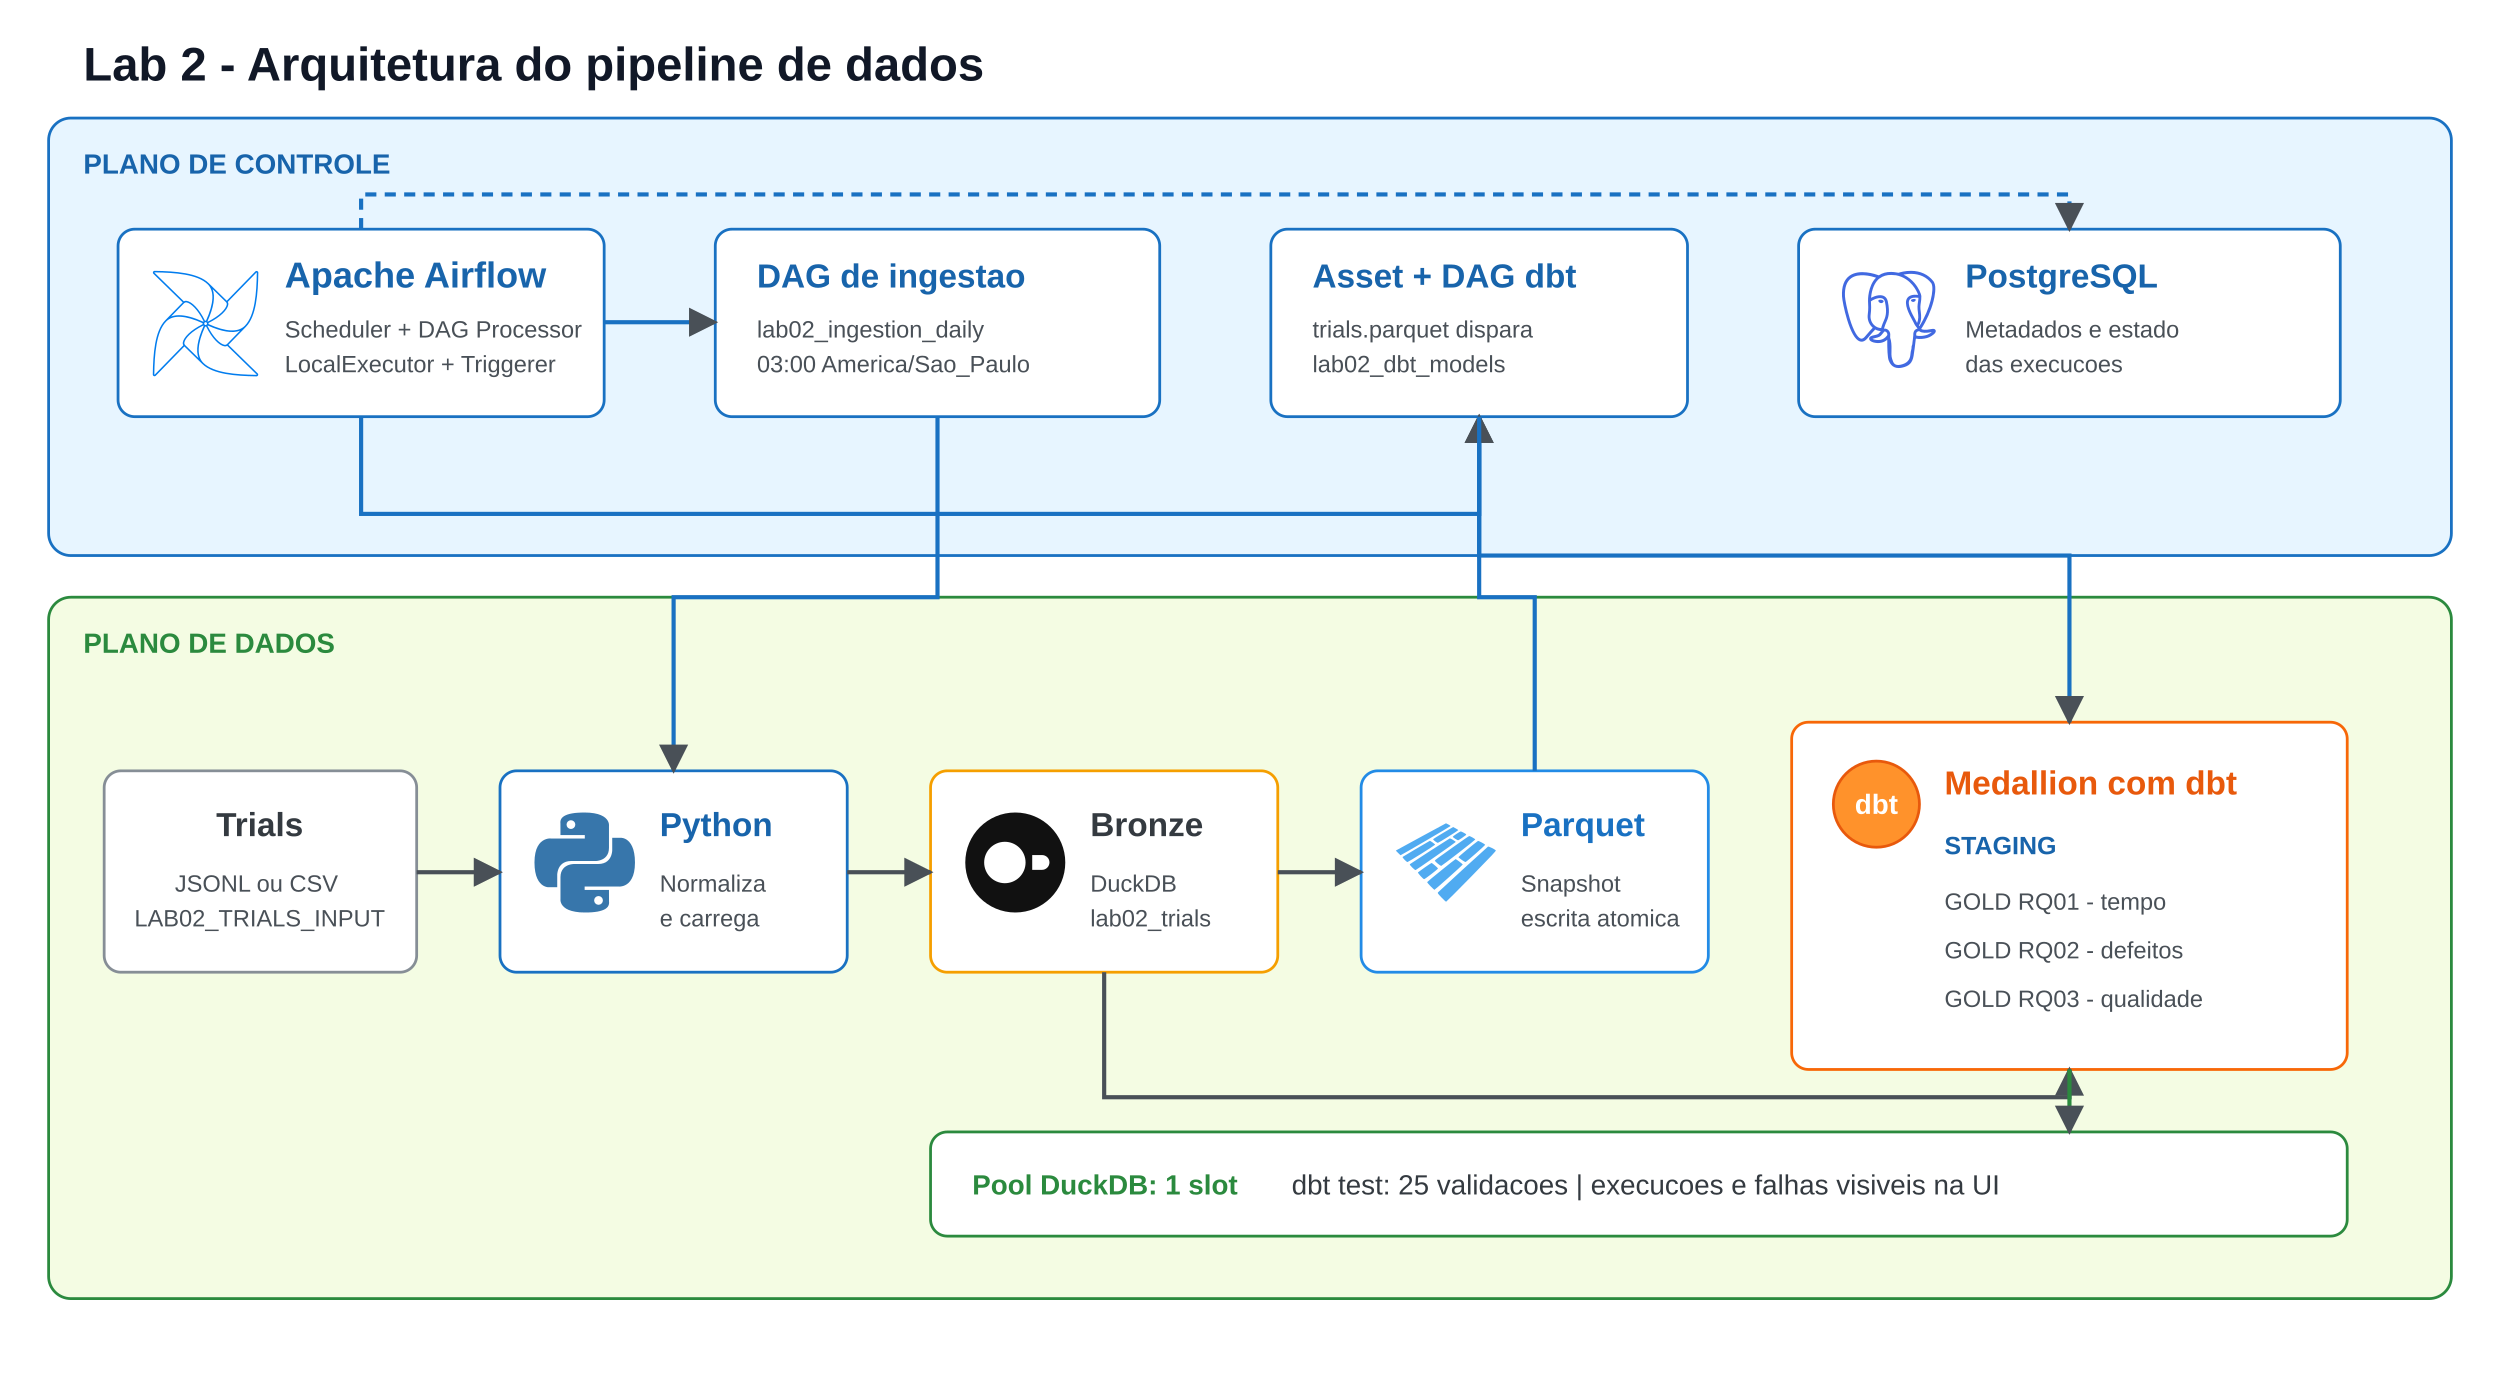
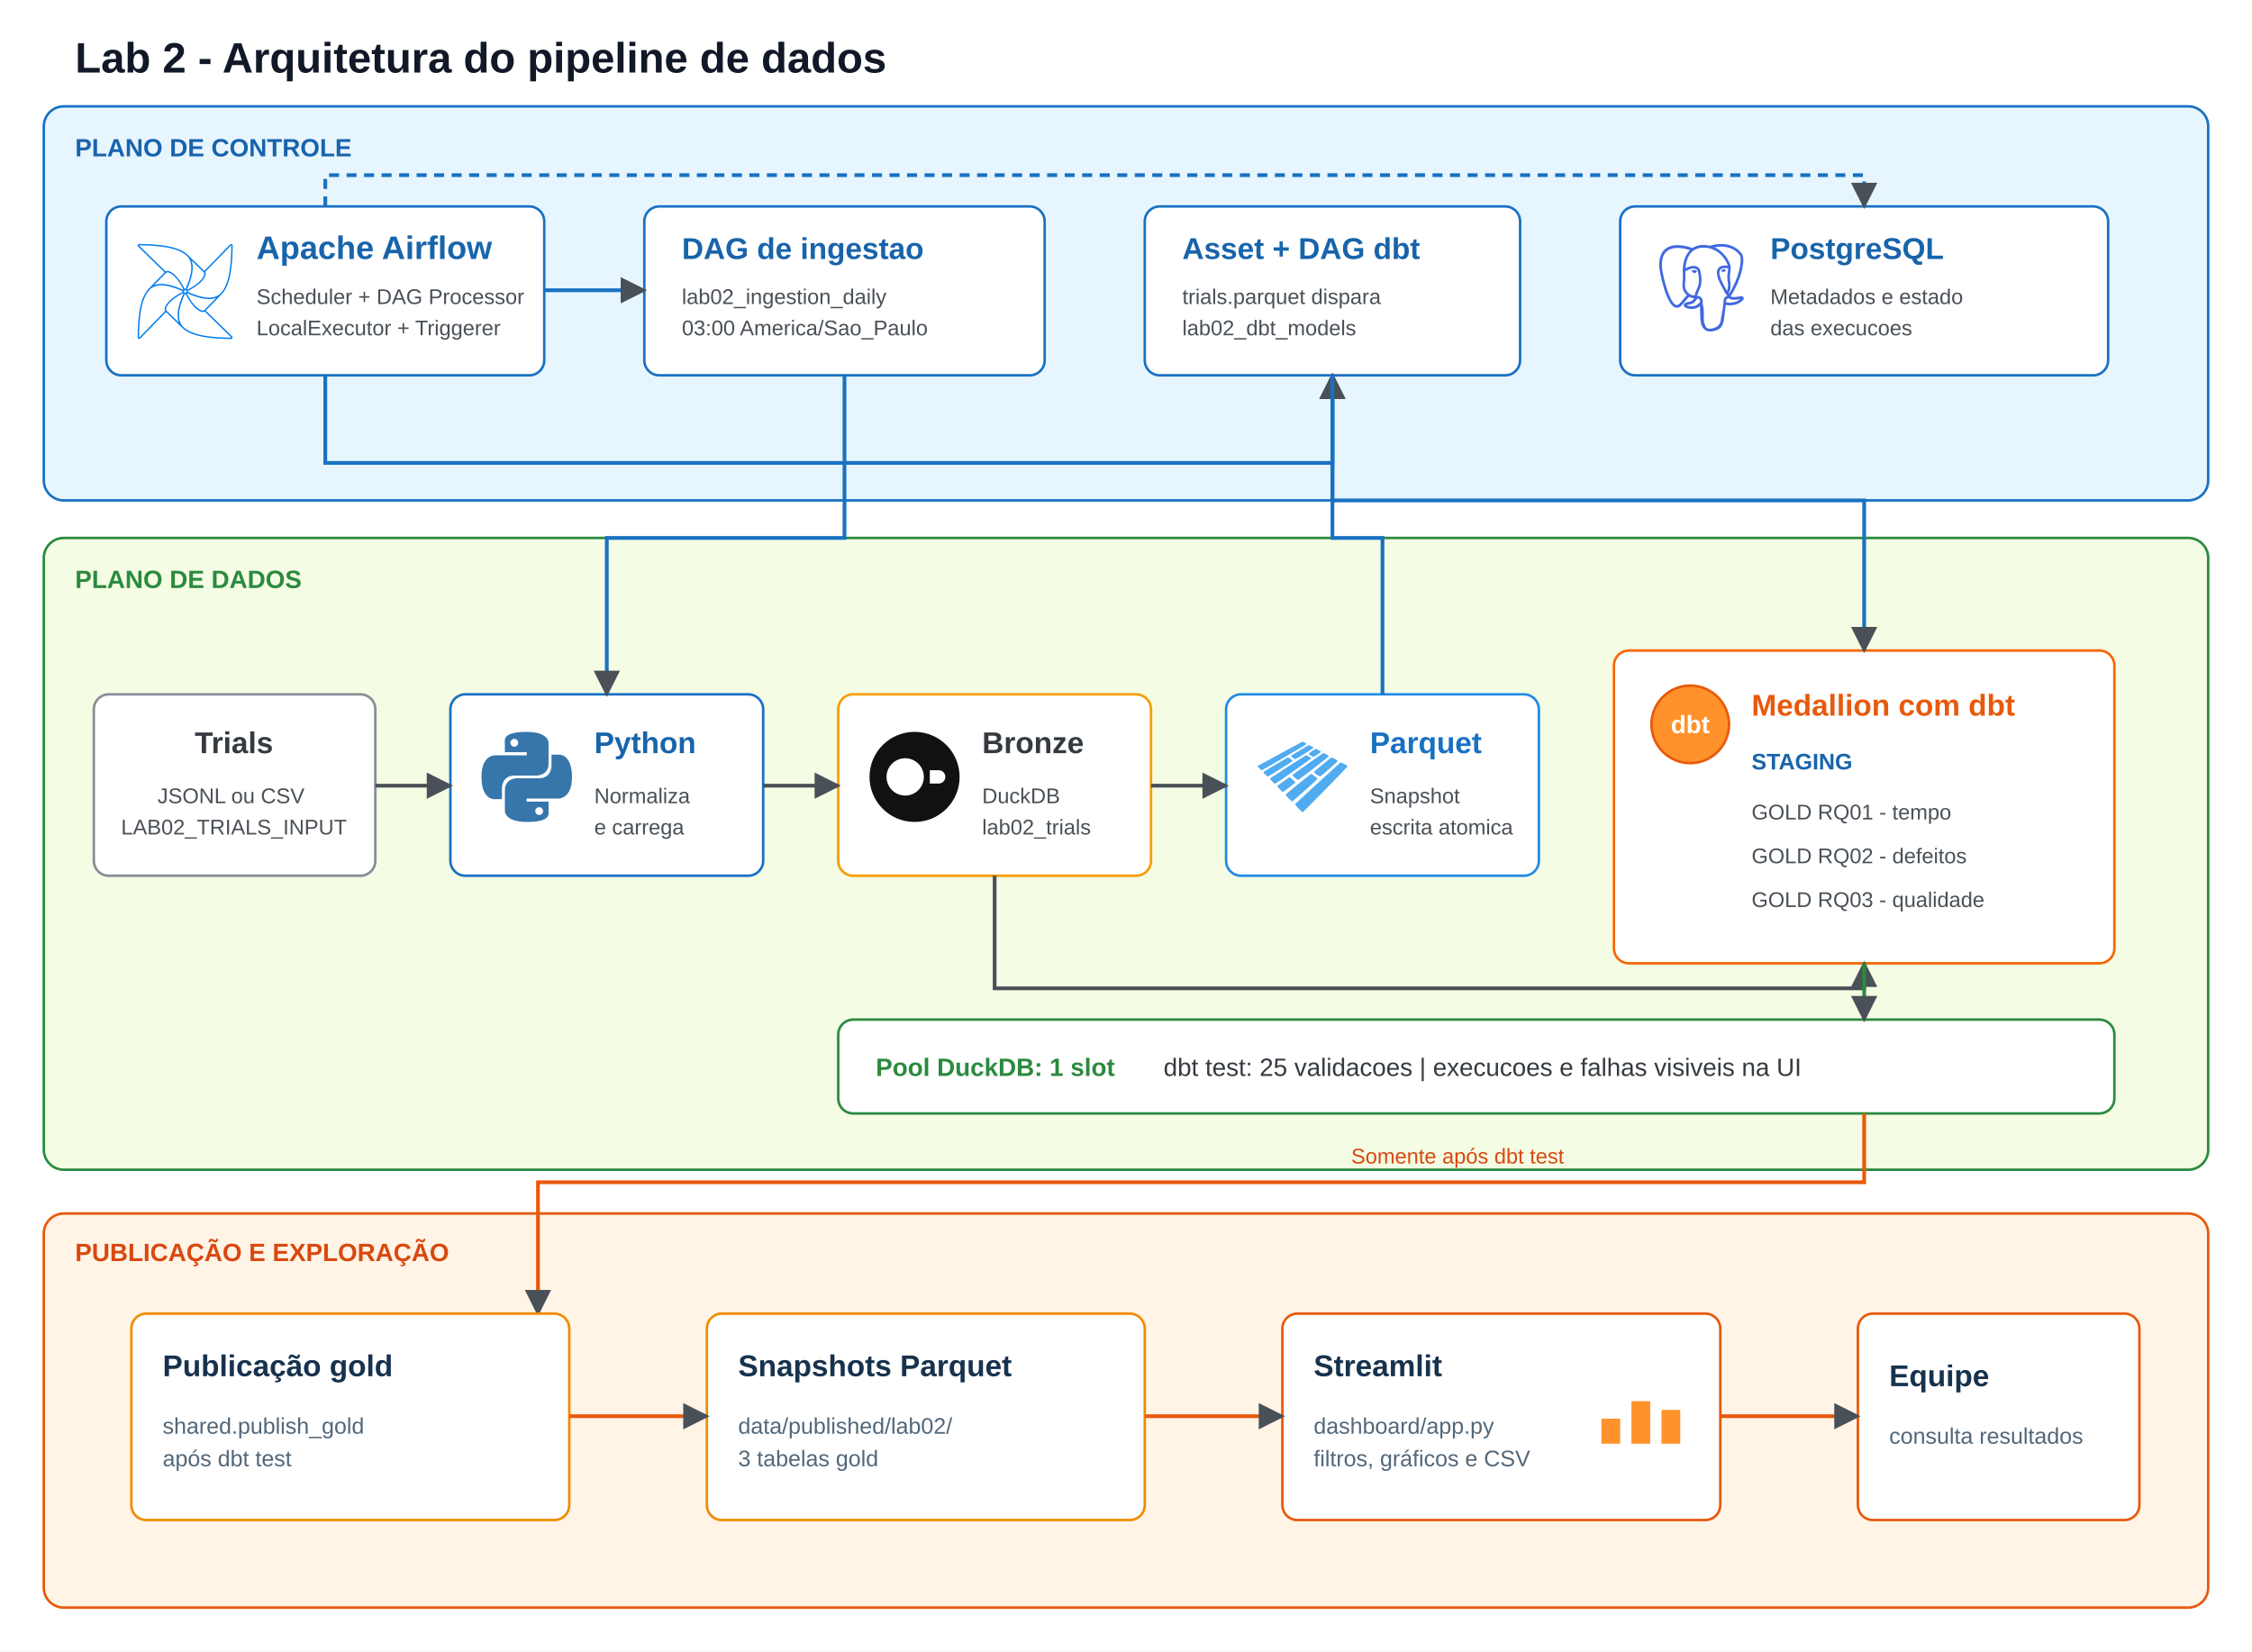
- <svg xmlns="http://www.w3.org/2000/svg" width="1800" height="990" viewBox="0 0 1800 990">
-   <rect width="1800" height="990" fill="#ffffff" />
+ <svg xmlns="http://www.w3.org/2000/svg" width="1800" height="1320" viewBox="0 0 1800 1320">
+   <rect width="1800" height="1320" fill="#ffffff" />
  <text x="60" y="58" font-family="Arial, sans-serif" font-size="34" font-weight="700" fill="#111827">Lab 2 - Arquitetura do pipeline de dados</text>
  <rect x="35" y="85" width="1730" height="315" rx="16" fill="#e7f5ff" stroke="#1971c2" stroke-width="2" />
  <rect x="35" y="430" width="1730" height="505" rx="16" fill="#f4fce3" stroke="#2b8a3e" stroke-width="2" />
  <text x="60" y="125" font-family="Arial, sans-serif" font-size="20" font-weight="700" fill="#1864ab">PLANO DE CONTROLE</text>
  <text x="60" y="470" font-family="Arial, sans-serif" font-size="20" font-weight="700" fill="#2b8a3e">PLANO DE DADOS</text>
  <defs>
    <marker id="arrow" viewBox="0 0 10 10" refX="9" refY="5" markerWidth="7" markerHeight="7" orient="auto-start-reverse">
      <path d="M 0 0 L 10 5 L 0 10 z" fill="#495057" />
    </marker>
  </defs>
  <g font-family="Arial, sans-serif">
    <rect x="85" y="165" width="350" height="135" rx="12" fill="#ffffff" stroke="#1971c2" stroke-width="2" />
    <rect x="515" y="165" width="320" height="135" rx="12" fill="#ffffff" stroke="#1971c2" stroke-width="2" />
    <rect x="915" y="165" width="300" height="135" rx="12" fill="#ffffff" stroke="#1971c2" stroke-width="2" />
    <rect x="1295" y="165" width="390" height="135" rx="12" fill="#ffffff" stroke="#1971c2" stroke-width="2" />
    <rect x="75" y="555" width="225" height="145" rx="12" fill="#ffffff" stroke="#868e96" stroke-width="2" />
    <rect x="360" y="555" width="250" height="145" rx="12" fill="#ffffff" stroke="#1971c2" stroke-width="2" />
    <rect x="670" y="555" width="250" height="145" rx="12" fill="#ffffff" stroke="#f59f00" stroke-width="2" />
    <rect x="980" y="555" width="250" height="145" rx="12" fill="#ffffff" stroke="#228be6" stroke-width="2" />
    <rect x="1290" y="520" width="400" height="250" rx="12" fill="#ffffff" stroke="#f76707" stroke-width="2" />
    <rect x="670" y="815" width="1020" height="75" rx="12" fill="#ffffff" stroke="#2b8a3e" stroke-width="2" />
    <line x1="435" y1="232" x2="515" y2="232" stroke="#1971c2" stroke-width="3" marker-end="url(#arrow)" />
    <line x1="300" y1="628" x2="360" y2="628" stroke="#495057" stroke-width="3" marker-end="url(#arrow)" />
    <line x1="610" y1="628" x2="670" y2="628" stroke="#495057" stroke-width="3" marker-end="url(#arrow)" />
    <line x1="920" y1="628" x2="980" y2="628" stroke="#495057" stroke-width="3" marker-end="url(#arrow)" />
    <path d="M260 165 V140 H1490 V165" fill="none" stroke="#1971c2" stroke-width="3" stroke-dasharray="8 6" marker-end="url(#arrow)" />
    <path d="M260 300 V370 H1065 V300" fill="none" stroke="#1971c2" stroke-width="3" marker-end="url(#arrow)" />
    <path d="M675 300 V430 H485 V555" fill="none" stroke="#1971c2" stroke-width="3" marker-end="url(#arrow)" />
    <path d="M1105 555 V430 H1065 V300" fill="none" stroke="#1971c2" stroke-width="3" marker-end="url(#arrow)" />
    <path d="M1065 300 V400 H1490 V520" fill="none" stroke="#1971c2" stroke-width="3" marker-end="url(#arrow)" />
    <path d="M795 700 V790 H1490 V770" fill="none" stroke="#495057" stroke-width="3" marker-end="url(#arrow)" />
    <line x1="1490" y1="770" x2="1490" y2="815" stroke="#2b8a3e" stroke-width="3" marker-end="url(#arrow)" />
    <svg x="110" y="195" width="76" height="76" viewBox="0 0 24 24" fill="#017CEE">
      <path d="M17.195 16.822l4.002-4.102C23.55 10.308 23.934 5.154 24 .43a.396.396 0 0 0-.246-.373.392.392 0 0 0-.437.09l-6.495 6.658-4.102-4.003C10.309.45 5.154.066.43 0H.423a.397.397 0 0 0-.277.683l6.658 6.494-4.003 4.103C.45 13.692.065 18.846 0 23.57a.398.398 0 0 0 .683.282l6.494-6.657 3.934 3.837.17.165c2.41 2.353 7.565 2.737 12.288 2.803h.006a.397.397 0 0 0 .277-.683l-6.657-6.495zm-.409-9.476c.04.115.05.24.031.344-.17.96-1.593 2.538-4.304 3.87a.597.597 0 0 0-.08-.079c1.432-3.155 1.828-5.61 1.175-7.322l3.058 2.984.12.203zm-.131 9.44a.73.73 0 0 1-.347.031c-.96-.171-2.537-1.594-3.87-4.307a.656.656 0 0 0 .08-.078l-.001.001c3.155 1.432 5.61 1.83 7.324 1.174l-2.969 3.043M23.568.392a.05.05 0 0 1 .052-.011c.018.006.03.024.029.043-.065 4.655-.437 9.726-2.703 12.05-1.53 1.565-4.326 1.419-8.283-.377.006-.037.021-.07.02-.108 0-.044-.017-.082-.026-.123 2.83-1.39 4.315-3.037 4.506-4.115.057-.322-.009-.542-.102-.688l6.507-6.67V.392zM.393.43A.045.045 0 0 1 .382.38C.39.36.403.343.425.35c4.655.065 9.727.438 12.05 2.703l.002.002c1.56 1.527 1.415 4.323-.379 8.28-.033-.005-.062-.02-.097-.02h-.008c-.045.001-.084.019-.126.027-1.39-2.83-3.037-4.314-4.115-4.506-.323-.057-.542.01-.688.103L.393.43zm11.94 11.563a.331.331 0 0 1-.327.335H12a.332.332 0 0 1-.004-.661c.172.016.333.144.335.326h.002zm-5.12 4.661a.722.722 0 0 1-.03-.345c.17-.96 1.595-2.54 4.309-3.873.013.016.019.035.033.05.013.012.03.017.044.028-1.434 3.158-1.83 5.613-1.177 7.326l-3.041-2.967m-.006-9.659a.735.735 0 0 1 .345-.031c.961.17 2.54 1.594 3.871 4.306a.597.597 0 0 0-.079.08c-2.167-.983-4.007-1.484-5.498-1.484-.68 0-1.289.103-1.825.308L7.128 7.35M.43 23.607c-.018.018-.038.015-.052.01-.019-.007-.028-.021-.028-.043.065-4.654.437-9.725 2.703-12.049 1.527-1.565 4.325-1.419 8.286.378-.006.035-.02.067-.02.104 0 .043.018.083.026.124-2.831 1.391-4.317 3.04-4.51 4.117-.057.322.01.542.103.688L.43 23.607zm23.144.042c-4.655-.065-9.726-.437-12.05-2.703l-.005-.006c-1.56-1.526-1.412-4.322.383-8.279.033.005.064.02.098.02h.009c.043 0 .08-.018.122-.027 1.39 2.832 3.036 4.317 4.115 4.51.083.014.16.021.23.021a.776.776 0 0 0 .45-.133l6.68 6.516c.02.02.016.04.01.052a.042.042 0 0 1-.042.029z" />
    </svg>
    <svg x="1325" y="195" width="70" height="70" viewBox="0 0 24 24" fill="#4169E1">
      <path d="M23.559 14.723a.527.527 0 0 0-.056-.119c-.139-.263-.477-.342-1.007-.232-1.653.341-2.293.131-2.526-.019 1.342-2.048 2.445-4.522 3.041-6.83.271-1.051.798-3.524.122-4.732a1.564 1.564 0 0 0-.151-.235C21.693.909 19.801.025 17.51.001c-1.495-.016-2.771.346-3.116.479a9.449 9.449 0 0 0-.516-.082 8.044 8.044 0 0 0-1.311-.128c-1.182-.018-2.204.264-3.05.841-.857-.321-4.789-1.645-7.222.079C.936 2.153.309 3.873.43 6.304c.041.818.507 3.334 1.242 5.744.46 1.506.939 2.702 1.433 3.582.553.994 1.126 1.593 1.714 1.79.447.149 1.133.144 1.858-.728.801-.964 1.59-1.826 1.945-2.207.435.235.906.362 1.39.377a.057.057 0 0 0 0.0.004 11.031 11.031 0 0 0-.247.305c-.339.43-.409.52-1.5.744-.31.064-1.134.234-1.146.811-.003.122.033.231.092.327.227.423.922.61 1.015.633 1.335.334 2.504.092 3.371-.679-.017 2.231.077 4.417.345 5.087.221.553.762 1.905 2.469 1.904.251 0 .526-.029.83-.094 1.782-.382 2.556-1.17 2.855-2.906.15-.871.402-2.875.539-4.101.017-.07.036-.121.057-.136.001-.001.07-.047.427.031a.367.367 0 0 0 .044.007l.254.022.015.001c.847.038 1.911-.143 2.531-.431.644-.299 1.806-1.032 1.595-1.67zM2.371 11.877c-.744-2.436-1.178-4.885-1.212-5.572-.109-2.171.417-3.683 1.562-4.493 1.837-1.299 4.84-.541 6.108-.13-.003.003-.007.006-.01.009-2.024 2.044-1.976 5.536-1.971 5.75-0.0.082.007.199.016.359.035.587.1 1.68-.073 2.918-.161 1.15.194 2.276.973 3.089.081.084.165.163.252.237-.347.371-1.1 1.193-1.903 2.158-.568.682-.96.552-1.089.509-.392-.131-.813-.587-1.238-1.322-.48-.839-.964-2.032-1.415-3.513zm6.007 5.087c-.171-.043-.327-.113-.432-.177.089-.039.237-.09.483-.141 1.283-.264 1.482-.451 1.914-1.0.099-.126.212-.269.367-.443a.355.355 0 0 0 .074-.13c.171-.151.272-.11.437-.042.156.065.308.26.369.475.029.102.062.294-.045.444-.904 1.266-2.222 1.249-3.168 1.013zm2.094-3.988-.052.141c-.133.357-.257.688-.333 1.003-.667-.002-1.317-.287-1.81-.802-.628-.655-.913-1.566-.782-2.5.183-1.308.115-2.447.079-3.059-.005-.086-.009-.161-.012-.22.296-.262 1.666-.996 2.643-.772.446.102.718.406.831.928.585 2.704.077 3.831-.33 4.736-.084.187-.163.363-.231.545zm7.364 4.572c-.017.177-.036.376-.062.596l-.146.438a.355.355 0 0 0-.018.108c-.006.475-.054.649-.115.869-.063.229-.135.489-.179 1.058-.11 1.414-.878 2.227-2.417 2.557-1.516.325-1.784-.497-2.021-1.222a6.582 6.582 0 0 0-.077-.227c-.215-.586-.191-1.412-.157-2.555.017-.561-.025-1.901-.33-2.646.004-.293.011-.591.019-.892a.353.353 0 0 0-.015-.113 1.493 1.493 0 0 0-.044-.208c-.123-.428-.421-.787-.78-.935-.142-.059-.404-.167-.718-.087.067-.276.183-.588.309-.925l.053-.142c.059-.16.134-.326.213-.501.426-.948 1.011-2.245.377-5.177-.237-1.098-1.03-1.634-2.232-1.51-.721.075-1.38.365-1.709.532a5.672 5.672 0 0 0-.196.104c.092-1.106.439-3.174 1.736-4.482a4.031 4.031 0 0 1 .303-.276.353.353 0 0 0 .145-.064c.752-.571 1.694-.851 2.802-.833.409.007.802.034 1.174.081 1.939.354 3.244 1.447 4.036 2.383.814.962 1.255 1.931 1.431 2.454-1.323-.135-2.223.127-2.68.779-.993 1.419.543 4.173 1.281 5.496.135.243.252.452.289.541.24.583.551.971.779 1.255.07.087.137.171.189.245-.401.116-1.121.383-1.055 1.717-.012.156-.042.447-.083.815-.046.208-.07.46-.099.766zm.89-1.621c-.041-.832.269-.918.597-1.01a2.857 2.857 0 0 0 .135-.041 1.202 1.202 0 0 0 .134.103c.57.377 1.582.421 3.007.134-.202.177-.519.399-.953.601-.41.19-1.096.333-1.747.364-.72.034-1.086-.081-1.172-.151zm.57-9.271c-.006.351-.054.669-.105 1.002-.055.358-.112.727-.126 1.176-.014.437.04.891.093 1.33.107.887.216 1.8-.207 2.701a3.527 3.527 0 0 1-.188-.386c-.053-.128-.167-.333-.325-.616-.616-1.104-2.057-3.69-1.319-4.745.38-.543 1.341-.566 2.178-.463zm.228 7.014a12.376 12.376 0 0 0-.085-.107l-.035-.044c.726-1.2.584-2.386.458-3.438-.052-.432-.101-.84-.088-1.223.013-.406.067-.754.118-1.091.064-.415.129-.844.111-1.351.013-.053.019-.116.012-.19-.046-.485-.6-1.938-1.729-3.253-.608-.707-1.49-1.497-2.689-2.039.525-.107 1.233-.203 2.024-.186 2.051.046 3.675.814 4.824 2.282a.908.908 0 0 1 .067.1c.723 1.356-.276 6.275-2.987 10.54zm-8.817-6.116c-.025.179-.309.422-.621.422a.582.582 0 0 1-.081-.006c-.187-.026-.377-.144-.506-.316-.046-.06-.12-.178-.105-.284.005-.04.026-.099.092-.149.118-.089.352-.123.61-.087.316.044.643.194.611.419zm7.931-.411c.011.079-.049.201-.153.31-.068.072-.212.196-.408.223a.546.546 0 0 1-.075.005c-.293 0-.541-.234-.561-.372-.024-.176.264-.311.561-.352.297-.041.611.009.636.185z" />
    </svg>
    <svg x="385" y="585" width="72" height="72" viewBox="0 0 24 24" fill="#3776AB">
      <path d="M14.25.18l.9.2.73.26.59.3.45.32.34.34.25.34.16.33.1.3.04.26.02.2-.01.13V8.5l-.05.63-.13.55-.21.46-.26.38-.3.31-.33.25-.35.19-.35.14-.33.1-.3.07-.26.04-.21.02H8.77l-.69.05-.59.14-.5.22-.41.27-.33.32-.27.35-.2.36-.15.37-.1.35-.07.32-.04.27-.02.21v3.06H3.17l-.21-.03-.28-.07-.32-.12-.35-.18-.36-.26-.36-.36-.35-.46-.32-.59-.28-.73-.21-.88-.14-1.05-.05-1.23.06-1.22.16-1.04.24-.87.32-.71.36-.57.4-.44.42-.33.42-.24.4-.16.36-.1.32-.05.24-.01h.16l.06.01h8.16v-.83H6.18l-.01-2.75-.02-.37.05-.34.11-.31.17-.28.25-.26.31-.23.38-.2.44-.18.51-.15.58-.12.64-.1.71-.06.77-.04.84-.02 1.27.05zm-6.3 1.98l-.23.33-.08.41.08.41.23.34.33.22.41.09.41-.09.33-.22.23-.34.08-.41-.08-.41-.23-.33-.33-.22-.41-.09-.41.09zm13.09 3.95l.28.06.32.12.35.18.36.27.36.35.35.47.32.59.28.73.21.88.14 1.04.05 1.23-.06 1.23-.16 1.04-.24.86-.32.71-.36.57-.4.45-.42.33-.42.24-.4.16-.36.09-.32.05-.24.02-.16-.01h-8.22v.82h5.84l.01 2.76.02.36-.05.34-.11.31-.17.29-.25.25-.31.24-.38.2-.44.17-.51.15-.58.13-.64.09-.71.07-.77.04-.84.01-1.27-.04-1.07-.14-.9-.2-.73-.25-.59-.3-.45-.33-.34-.34-.25-.34-.16-.33-.1-.3-.04-.25-.02-.2.01-.13v-5.34l.05-.64.13-.54.21-.46.26-.38.3-.32.33-.24.35-.2.35-.14.33-.1.3-.06.26-.04.21-.02.13-.01h5.84l.69-.05.59-.14.5-.21.41-.28.33-.32.27-.35.2-.36.15-.36.1-.35.07-.32.04-.28.02-.21V6.07h2.09l.14.01zm-6.47 14.25l-.23.33-.08.41.08.41.23.33.33.23.41.08.41-.08.33-.23.23-.33.08-.41-.08-.41-.23-.33-.33-.23-.41-.08-.41.08z" />
    </svg>
    <svg x="695" y="585" width="72" height="72" viewBox="0 0 24 24" fill="#111111">
      <path d="M12 0C5.363 0 0 5.363 0 12s5.363 12 12 12 12-5.363 12-12S18.637 0 12 0zM9.502 7.03a4.974 4.974 0 0 1 4.97 4.97 4.974 4.974 0 0 1-4.97 4.97A4.974 4.974 0 0 1 4.532 12a4.974 4.974 0 0 1 4.97-4.97zm6.563 3.183h2.351c.98 0 1.787.782 1.787 1.762s-.807 1.789-1.787 1.789h-2.351v-3.551z" />
    </svg>
    <svg x="1005" y="585" width="72" height="72" viewBox="0 0 24 24" fill="#50ABF1">
      <path d="M10.953 20.391c-.95-1.013-.978-1.057-.807-1.248.27-.304 11.811-10.868 11.977-10.964.143-.083 1.558.6 1.867.902.119.115-.8 1.098-5.817 6.218-3.277 3.345-6.021 6.095-6.097 6.112-.076.016-.582-.442-1.123-1.02zM8.333 17.7c-.511-.515-.835-.92-.803-1.003.058-.152 6.693-5.515 6.817-5.51.153.005 1.714 1.191 1.714 1.302 0 .116-6.67 6.073-6.8 6.073-.038 0-.456-.388-.928-.862zM5.91 15.227c-.4-.448-.652-.81-.598-.86.28-.26 3.164-2.26 3.26-2.26.154.002 1.547 1.196 1.547 1.327 0 .161-3.124 2.566-3.334 2.566-.1 0-.494-.348-.875-.773zm-1.988-2.04c-.574-.58-.642-.69-.512-.81.187-.174 9.357-6.094 9.545-6.162.146-.053 1.417.716 1.417.858 0 .102-9.401 6.685-9.63 6.744-.091.023-.435-.241-.82-.63zm6.117-.935c-.379-.314-.687-.626-.684-.692.002-.066.337-.354.743-.64.406-.285 2.227-1.587 4.046-2.894 1.82-1.307 3.383-2.376 3.474-2.376.245 0 1.485.717 1.445.835-.057.173-8.012 6.336-8.179 6.337-.086 0-.467-.256-.845-.57zm-7.963-.923c-.452-.478-.518-.593-.4-.701.103-.093 5.783-3.449 6.47-3.821.114-.062 1.318.807 1.28.922-.05.15-6.456 4.172-6.645 4.172-.09 0-.408-.257-.705-.572Zm13.735.038c-.416-.298-.772-.59-.792-.65-.028-.083 3.74-3.215 4.595-3.818.166-.118.297-.079 1.01.301.45.24.818.485.817.545-.002.152-4.487 4.098-4.7 4.135-.096.016-.515-.214-.93-.513zM.547 9.707 0 9.156l.243-.158c.133-.086 2.841-1.563 6.018-3.282l5.775-3.126.553.27c.303.15.552.322.552.384 0 .084-11.875 7.018-12.02 7.018-.015 0-.274-.249-.574-.553zm8.88-2.79c-.269-.2-.487-.418-.487-.483s1.083-.755 2.406-1.534l2.405-1.417.617.33c.34.18.617.363.617.406 0 .122-4.715 3.07-4.904 3.067-.092-.001-.387-.167-.655-.368Zm4.816-.612c-.325-.2-.589-.418-.588-.484.002-.112 1.64-1.209 1.909-1.279.123-.032 1.226.55 1.315.694.027.044-.031.15-.128.237-.333.296-1.7 1.202-1.81 1.199-.06-.002-.374-.167-.698-.367z" />
    </svg>
    <circle cx="1351" cy="579" r="31" fill="#ff922b" stroke="#e8590c" stroke-width="2" />
    <text x="1351" y="586" text-anchor="middle" font-size="20" font-weight="700" fill="#fff">dbt</text>
    <text x="205" y="207" font-size="26" font-weight="700" fill="#1864ab">Apache Airflow</text>
    <text x="205" y="243" font-size="17" fill="#495057">
      <tspan x="205">Scheduler + DAG Processor</tspan>
      <tspan x="205" dy="25">LocalExecutor + Triggerer</tspan>
    </text>
    <text x="545" y="207" font-size="24" font-weight="700" fill="#1864ab">DAG de ingestao</text>
    <text x="545" y="243" font-size="17" fill="#495057">
      <tspan x="545">lab02_ingestion_daily</tspan>
      <tspan x="545" dy="25">03:00 America/Sao_Paulo</tspan>
    </text>
    <text x="945" y="207" font-size="24" font-weight="700" fill="#1864ab">Asset + DAG dbt</text>
    <text x="945" y="243" font-size="17" fill="#495057">
      <tspan x="945">trials.parquet dispara</tspan>
      <tspan x="945" dy="25">lab02_dbt_models</tspan>
    </text>
    <text x="1415" y="207" font-size="24" font-weight="700" fill="#1864ab">PostgreSQL</text>
    <text x="1415" y="243" font-size="17" fill="#495057">
      <tspan x="1415">Metadados e estado</tspan>
      <tspan x="1415" dy="25">das execucoes</tspan>
    </text>
    <text x="187" y="602" text-anchor="middle" font-size="24" font-weight="700" fill="#343a40">Trials</text>
    <text x="187" y="642" text-anchor="middle" font-size="17" fill="#495057">
      <tspan x="187">JSONL ou CSV</tspan>
      <tspan x="187" dy="25">LAB02_TRIALS_INPUT</tspan>
    </text>
    <text x="475" y="602" font-size="24" font-weight="700" fill="#1864ab">Python</text>
    <text x="475" y="642" font-size="17" fill="#495057">
      <tspan x="475">Normaliza</tspan>
      <tspan x="475" dy="25">e carrega</tspan>
    </text>
    <text x="785" y="602" font-size="24" font-weight="700" fill="#343a40">Bronze</text>
    <text x="785" y="642" font-size="17" fill="#495057">
      <tspan x="785">DuckDB</tspan>
      <tspan x="785" dy="25">lab02_trials</tspan>
    </text>
    <text x="1095" y="602" font-size="24" font-weight="700" fill="#1971c2">Parquet</text>
    <text x="1095" y="642" font-size="17" fill="#495057">
      <tspan x="1095">Snapshot</tspan>
      <tspan x="1095" dy="25">escrita atomica</tspan>
    </text>
    <text x="1400" y="572" font-size="24" font-weight="700" fill="#e8590c">Medallion com dbt</text>
    <text x="1400" y="615" font-size="18" font-weight="700" fill="#1864ab">STAGING</text>
    <text x="1400" y="655" font-size="17" fill="#495057">GOLD RQ01 - tempo</text>
    <text x="1400" y="690" font-size="17" fill="#495057">GOLD RQ02 - defeitos</text>
    <text x="1400" y="725" font-size="17" fill="#495057">GOLD RQ03 - qualidade</text>
    <text x="700" y="860" font-size="20" font-weight="700" fill="#2b8a3e">Pool DuckDB: 1 slot</text>
    <text x="930" y="860" font-size="20" fill="#343a40">dbt test: 25 validacoes | execucoes e falhas visiveis na UI</text>
  </g>
+   <g font-family="Arial, sans-serif">
+     <rect x="35" y="970" width="1730" height="315" rx="16" fill="#fff4e6" stroke="#e8590c" stroke-width="2" />
+     <text x="60" y="1008" font-size="20" font-weight="700" fill="#d9480f">PUBLICAÇÃO E EXPLORAÇÃO</text>
+     <path d="M1490 890 V945 H430 V1050" fill="none" stroke="#e8590c" stroke-width="3" marker-end="url(#arrow)" />
+     <text x="1080" y="930" font-size="17" fill="#d9480f">Somente após dbt test</text>
+     <rect x="105" y="1050" width="350" height="165" rx="12" fill="#fff" stroke="#f08c00" stroke-width="2" />
+     <rect x="565" y="1050" width="350" height="165" rx="12" fill="#fff" stroke="#f08c00" stroke-width="2" />
+     <rect x="1025" y="1050" width="350" height="165" rx="12" fill="#fff" stroke="#e8590c" stroke-width="2" />
+     <rect x="1485" y="1050" width="225" height="165" rx="12" fill="#fff" stroke="#e8590c" stroke-width="2" />
+     <line x1="455" y1="1132" x2="565" y2="1132" stroke="#e8590c" stroke-width="3" marker-end="url(#arrow)" />
+     <line x1="915" y1="1132" x2="1025" y2="1132" stroke="#e8590c" stroke-width="3" marker-end="url(#arrow)" />
+     <line x1="1375" y1="1132" x2="1485" y2="1132" stroke="#e8590c" stroke-width="3" marker-end="url(#arrow)" />
+     <text x="130" y="1100" font-size="24" font-weight="700" fill="#17324d">Publicação gold</text>
+     <text x="130" y="1146" font-size="18" fill="#526779">shared.publish_gold</text>
+     <text x="130" y="1172" font-size="18" fill="#526779">após dbt test</text>
+     <text x="590" y="1100" font-size="24" font-weight="700" fill="#17324d">Snapshots Parquet</text>
+     <text x="590" y="1146" font-size="18" fill="#526779">data/published/lab02/</text>
+     <text x="590" y="1172" font-size="18" fill="#526779">3 tabelas gold</text>
+     <text x="1050" y="1100" font-size="24" font-weight="700" fill="#17324d">Streamlit</text>
+     <text x="1050" y="1146" font-size="18" fill="#526779">dashboard/app.py</text>
+     <text x="1050" y="1172" font-size="18" fill="#526779">filtros, gráficos e CSV</text>
+     <rect x="1280" y="1134" width="15" height="20" fill="#ff922b" />
+     <rect x="1304" y="1120" width="15" height="34" fill="#ff922b" />
+     <rect x="1328" y="1127" width="15" height="27" fill="#ff922b" />
+     <text x="1510" y="1108" font-size="24" font-weight="700" fill="#17324d">Equipe</text>
+     <text x="1510" y="1154" font-size="18" fill="#526779">consulta resultados</text>
+   </g>
</svg>
